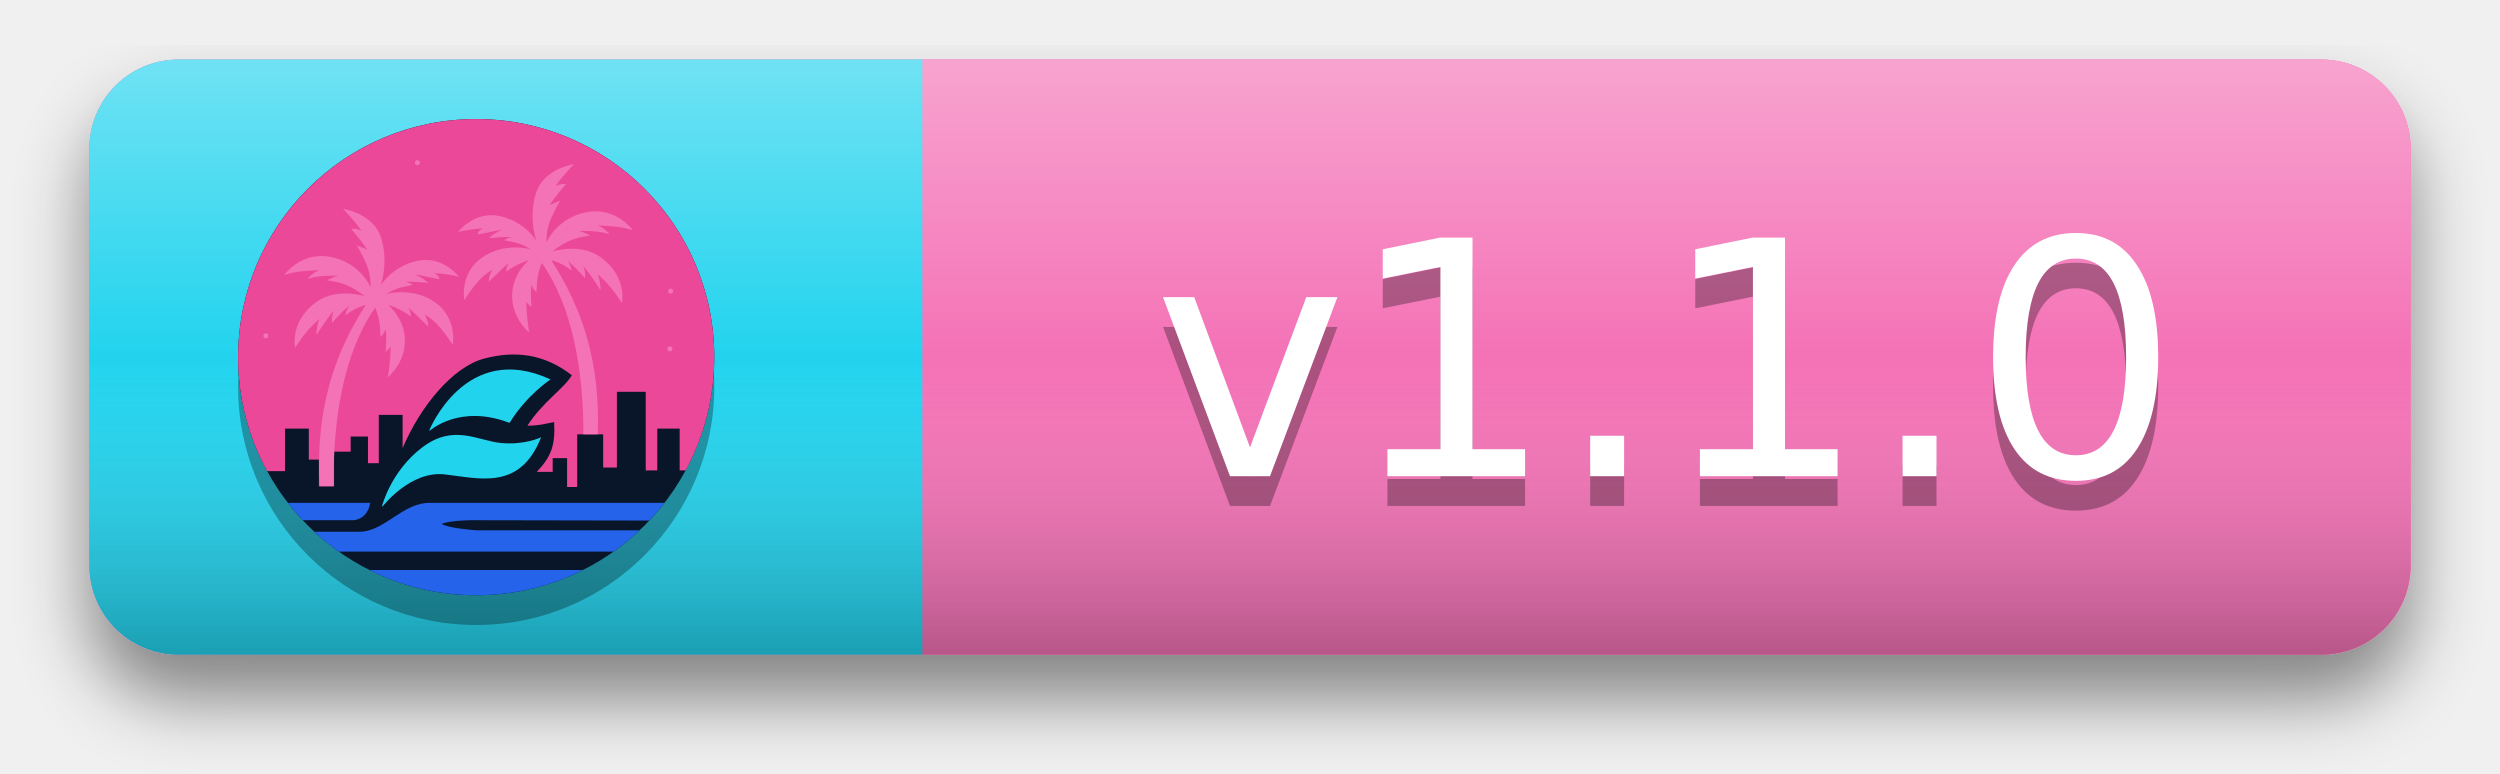
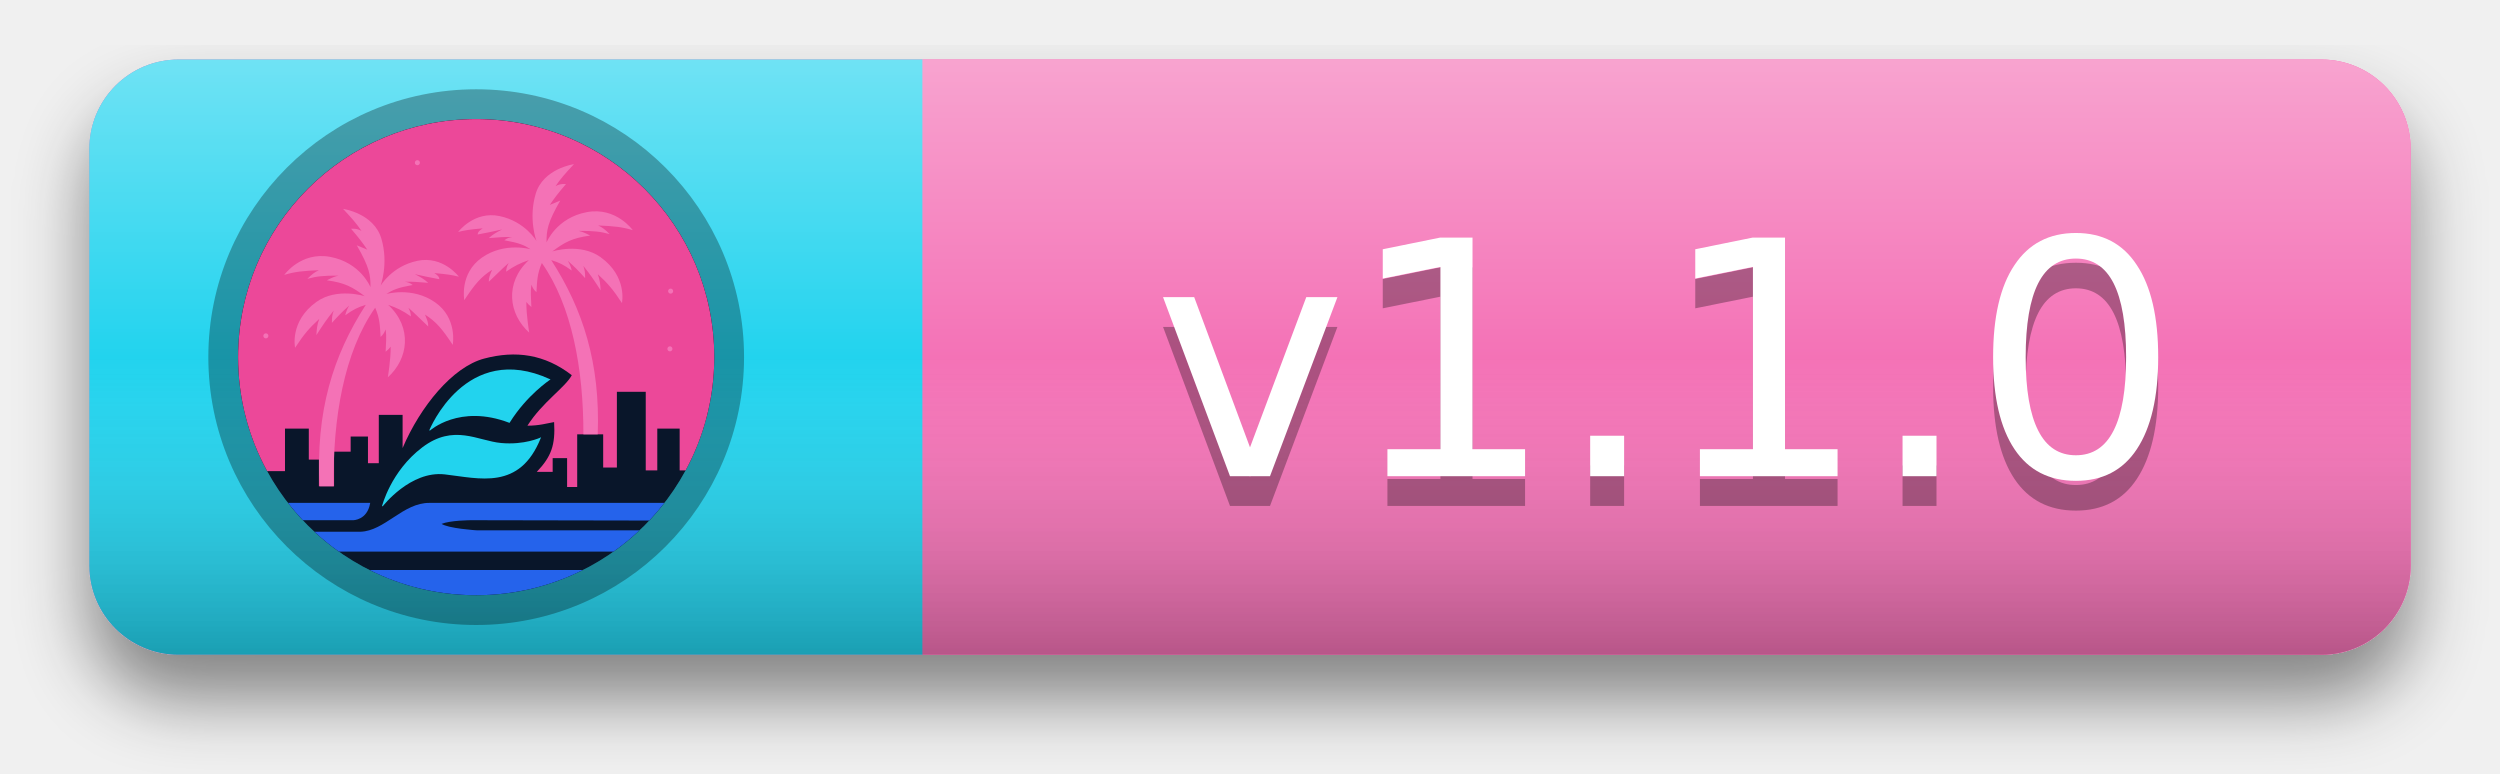
<svg xmlns="http://www.w3.org/2000/svg" width="84" height="26" role="img" aria-label="Miami Wind v1.1.0">
  <filter id="shadow" x="-10%" y="-25%" width="120%" height="170%">
    <feDropShadow dx="0" dy="1.5" stdDeviation="1.2" flood-color="#000" flood-opacity=".45" />
  </filter>
  <linearGradient id="raise" x2="0" y2="1">
    <stop offset="0" stop-color="#fff" stop-opacity=".35" />
    <stop offset=".5" stop-color="#fff" stop-opacity="0" />
    <stop offset="1" stop-color="#000" stop-opacity=".25" />
  </linearGradient>
  <clipPath id="r">
    <rect width="78" height="20" rx="3" />
  </clipPath>
  <g transform="translate(3 2)">
    <rect width="78" height="20" rx="3" fill="#f472b6" filter="url(#shadow)" />
    <g clip-path="url(#r)">
      <rect width="28" height="20" fill="#22d3ee" />
      <rect x="28" width="50" height="20" fill="#f472b6" />
      <rect width="78" height="20" fill="url(#raise)" />
    </g>
-     <circle cx="13" cy="11" r="8" fill="#010101" fill-opacity=".3" />
    <svg x="5" y="2" width="16" height="16" viewBox="0 0 512 512" fill="none">
      <circle cx="256" cy="256" r="256" fill="#09162A" />
      <path d="M256 0C397.385 0 512 114.615 512 256C512 300.089 500.854 341.575 481.226 377.794H474.764V332.8H450.715V377.794H438.303V293.236H407.273V374.691H392.533V339.006H364.606V395.636H353.745V364.606H338.23V379.345H321.164C336.888 362.79 341.226 350.445 339.782 325.818C331.501 327.261 323.879 329.697 311.079 329.697C327.37 304.097 351.806 288.582 358.788 275.394C329.697 252.897 298.553 248.5 264.533 257.552C230.513 266.603 195.879 309.139 176.873 353.745V318.061H151.273V370.036H139.636V341.333H121.018V357.624H103.176V394.861H86.885V366.158H76.024V332.8H50.424V378.57H31.196C11.307 342.168 0 300.404 0 256C0 114.615 114.615 0 256 0Z" fill="#EC4899" />
      <path d="M137.309 199.758C102.012 254.449 83.255 314.57 87.661 394.861H102.788C101.624 321.939 114.036 250.182 147.394 202.861C152.487 214.612 152.48 222.417 153.212 234.279C156.022 231.711 157.161 229.884 158.642 226.133C159.797 234.145 158.971 240.295 158.642 250.182C161.281 247.992 162.479 246.802 164.073 244.752C164.15 259.356 160.97 277.721 160.97 277.721C183.079 257.939 187.733 224.194 161.358 199.758C171.175 203.211 176.558 205.766 185.794 212.17C185.591 208.506 184.955 206.469 183.079 202.861C190.723 209.541 195.969 215.121 204.412 223.03C204.566 218.73 203.297 215.985 200.921 210.23C212.856 217.774 219.364 225.519 230.788 242.812C230.788 242.812 236.218 214.109 211.782 197.042C187.345 179.976 159.418 188.121 159.418 188.121C166.514 183.525 171.921 181.239 187.733 178.424C184.476 175.981 182.587 175.507 179.2 174.933C187.018 174.716 193.151 175.174 204.412 176.097C200.087 172.274 196.891 170.245 190.061 166.788C200.499 169.143 206.264 170.315 216.436 172.218C216.244 169.562 214.751 168.131 211.006 165.624C224.963 166.836 230.356 167.717 237.382 169.503C237.382 169.503 220.315 146.618 192.776 152.436C165.236 158.255 153.212 179.2 153.212 179.2C153.212 179.2 162.102 155.435 153.988 128.388C145.842 101.236 112.873 96.582 112.873 96.582C122.564 106.972 127.387 112.44 132.655 120.242C128.838 118.175 126.313 117.79 121.406 117.915C130.642 128.739 134.064 133.328 138.861 140.412L127.612 135.758C141.246 159.436 142.464 167.73 142.352 180.752C142.352 180.752 131.764 154.254 98.909 148.17C67.491 142.352 49.648 167.564 49.648 167.564C61.201 164.055 69.916 163.24 86.885 162.521C82.266 164.653 79.54 166.739 74.473 171.83C84.085 169.148 91.109 168.276 107.83 168.339C103.743 169.379 101.066 170.433 95.418 173.382C114.766 175.992 122.966 180.573 136.145 190.449C136.145 190.449 106.146 180.832 84.17 196.655C55.079 217.6 61.285 245.915 61.285 245.915C70.892 231.206 76.625 224.617 87.273 214.885C84.928 221.356 84.616 225.29 84.17 232.339C91.284 221.153 95.336 215.238 102.788 205.964C101.05 210.796 100.883 213.768 100.848 219.152C108.702 210.456 112.735 206.488 119.467 200.533C117.089 204.596 116.254 206.893 115.2 211.006C123.764 204.859 128.61 202.378 137.309 199.758Z" fill="#F472B6" />
      <path d="M361.115 48.485C351.424 58.875 346.601 64.343 341.333 72.145C345.15 70.078 347.675 69.693 352.582 69.818C343.346 80.642 339.924 85.231 335.127 92.315L346.376 87.661C332.742 111.339 331.524 119.633 331.636 132.655C331.636 132.655 342.224 106.157 375.079 100.073C406.497 94.255 424.339 119.467 424.339 119.467C412.787 115.958 404.071 115.143 387.103 114.424C391.722 116.556 394.447 118.642 399.515 123.733C389.903 121.051 382.879 120.179 366.158 120.242C370.245 121.282 372.922 122.336 378.57 125.285C359.222 127.895 351.022 132.476 337.842 142.352C337.842 142.352 367.842 132.735 389.818 148.558C418.909 169.503 412.703 197.818 412.703 197.818C403.096 183.109 397.363 176.52 386.715 166.788C389.06 173.259 389.372 177.193 389.818 184.242C382.704 173.056 378.652 167.141 371.2 157.867C372.938 162.699 373.105 165.671 373.139 171.055C365.285 162.359 361.253 158.391 354.521 152.436C356.899 156.499 357.734 158.796 358.788 162.909C350.223 156.762 345.378 154.281 336.679 151.661C370.83 204.576 389.497 262.575 386.683 339.006H371.27C371.455 268.78 358.768 200.406 326.594 154.764C321.501 166.515 321.508 174.32 320.776 186.182C317.966 183.614 316.826 181.787 315.345 178.036C314.191 186.048 315.017 192.198 315.345 202.085C312.707 199.895 311.509 198.705 309.915 196.655C309.838 211.259 313.018 229.624 313.018 229.624C290.909 209.842 286.255 176.097 312.63 151.661C302.813 155.114 297.43 157.669 288.194 164.073C288.397 160.409 289.033 158.372 290.909 154.764C283.265 161.444 278.019 167.024 269.576 174.933C269.422 170.633 270.691 167.888 273.067 162.133C261.132 169.677 254.624 177.422 243.2 194.715C243.2 194.715 237.77 166.012 262.206 148.945C286.642 131.879 314.57 140.024 314.57 140.024C307.474 135.428 302.067 133.142 286.255 130.327C289.512 127.884 291.401 127.41 294.788 126.836C286.97 126.619 280.837 127.077 269.576 128C273.901 124.177 277.097 122.148 283.927 118.691C273.489 121.046 267.724 122.218 257.552 124.121C257.744 121.465 259.237 120.034 262.982 117.527C249.025 118.739 243.632 119.62 236.606 121.406C236.606 121.406 253.673 98.521 281.212 104.339C308.752 110.158 320.776 131.103 320.776 131.103C320.776 131.103 311.886 107.338 320 80.291C328.145 53.139 361.115 48.485 361.115 48.485Z" fill="#F472B6" />
      <path d="M155.152 416.194L155.459 416.431L154.775 416.1L155.152 416.194Z" fill="#22D3EE" />
      <path d="M197.972 353.049C214.936 340.18 229.877 338.417 243.733 340.174C250.647 341.05 257.29 342.802 263.758 344.474C270.234 346.147 276.532 347.739 282.799 348.318C295.356 349.477 305.883 348.027 313.269 346.29C316.961 345.421 319.868 344.48 321.849 343.757C322.84 343.396 323.599 343.089 324.109 342.874C324.364 342.766 324.557 342.681 324.686 342.623C324.75 342.594 324.798 342.572 324.83 342.557C324.845 342.55 324.857 342.544 324.865 342.54C324.869 342.539 324.872 342.537 324.873 342.536C324.874 342.536 324.875 342.535 324.875 342.535L325.771 342.108L325.402 343.03C319.76 357.134 312.818 366.913 304.978 373.569C297.136 380.226 288.414 383.742 279.243 385.352C270.077 386.961 260.46 386.667 250.822 385.708C246.002 385.228 241.171 384.582 236.386 383.923C231.599 383.263 226.859 382.591 222.211 382.058C203.738 379.942 187.062 388.504 174.973 397.643C168.934 402.209 164.053 406.909 160.682 410.468C158.997 412.246 157.689 413.739 156.804 414.786C156.361 415.31 156.024 415.722 155.798 416.003C155.686 416.143 155.6 416.251 155.543 416.323L155.464 416.425C155.462 416.427 155.461 416.429 155.46 416.43L155.459 416.431L155.152 416.194C154.81 416.109 154.779 416.1 154.776 416.099V416.098C154.776 416.097 154.777 416.095 154.777 416.093C154.778 416.088 154.78 416.08 154.783 416.071C154.787 416.053 154.794 416.025 154.804 415.989C154.823 415.916 154.852 415.808 154.89 415.668C154.967 415.386 155.085 414.97 155.246 414.433C155.569 413.358 156.066 411.797 156.768 409.845C158.173 405.94 160.398 400.469 163.68 394.196C170.244 381.653 181.041 365.893 197.972 353.049Z" fill="#22D3EE" />
      <path d="M276.744 270.705C293.179 267.506 312.631 269.291 335.289 279.696L335.926 279.989L335.34 280.373L335.339 280.374C335.339 280.374 335.338 280.375 335.336 280.376C335.334 280.378 335.329 280.381 335.323 280.384C335.312 280.392 335.294 280.404 335.271 280.419C335.225 280.45 335.154 280.497 335.062 280.56C334.878 280.685 334.603 280.874 334.248 281.124C333.536 281.626 332.497 282.376 331.192 283.37C328.582 285.358 324.907 288.32 320.65 292.214C312.135 300.003 301.299 311.516 292.014 326.412L291.845 326.683L291.547 326.569C264.678 316.324 243.338 318.455 228.724 323.133C221.415 325.474 215.784 328.453 211.983 330.844C210.082 332.04 208.639 333.088 207.673 333.837C207.191 334.211 206.826 334.51 206.584 334.715C206.463 334.817 206.373 334.895 206.313 334.948C206.283 334.974 206.261 334.995 206.246 335.008C206.239 335.014 206.233 335.019 206.23 335.022L206.226 335.026L205.604 334.595L205.964 334.74C205.629 334.604 205.606 334.595 205.605 334.593C205.605 334.593 205.605 334.591 205.606 334.59C205.607 334.586 205.609 334.582 205.611 334.576C205.616 334.564 205.624 334.546 205.633 334.522C205.653 334.475 205.682 334.406 205.72 334.315C205.797 334.132 205.913 333.862 206.067 333.513C206.375 332.815 206.837 331.797 207.458 330.518C208.699 327.96 210.573 324.354 213.105 320.158C218.166 311.767 225.861 301.005 236.395 291.542C246.931 282.077 260.313 273.903 276.744 270.705Z" fill="#22D3EE" />
      <path d="M370.858 484.849C336.316 502.219 297.3 512 256 512C214.7 512 175.684 502.219 141.142 484.849H370.858Z" fill="#2563EB" />
      <path d="M205.969 412.703H458.451C453.342 419.294 447.918 425.628 442.202 431.684L250.957 431.321H250.891C250.846 431.321 250.779 431.322 250.692 431.323C250.517 431.324 250.259 431.326 249.927 431.33C249.264 431.338 248.305 431.355 247.126 431.388C244.766 431.455 241.524 431.588 237.992 431.854C234.46 432.12 230.643 432.519 227.132 433.116C223.928 433.661 221 434.369 218.78 435.281C220.553 436.418 223.492 437.415 227.024 438.265C230.933 439.206 235.5 439.956 239.858 440.537C244.214 441.118 248.353 441.529 251.404 441.796C252.929 441.929 254.181 442.026 255.052 442.09C255.488 442.121 255.828 442.144 256.059 442.16C256.175 442.168 256.263 442.174 256.323 442.177C256.352 442.179 256.375 442.18 256.389 442.181C256.392 442.181 256.395 442.182 256.398 442.182H431.705C422.955 450.443 413.621 458.094 403.774 465.067H108.226C98.998 458.532 90.222 451.403 81.953 443.733H131.48C144.536 443.349 155.977 435.574 167.788 427.846C179.555 420.146 191.675 412.507 205.969 412.703Z" fill="#2563EB" />
      <path d="M141.958 413.158C140.385 422.198 135.85 426.758 131.677 429.043C129.598 430.182 127.619 430.751 126.159 431.036C125.429 431.178 124.827 431.249 124.405 431.285C124.195 431.303 124.029 431.312 123.915 431.317C123.858 431.319 123.814 431.32 123.783 431.321C123.768 431.321 123.756 431.321 123.748 431.321H69.457C63.866 425.375 58.556 419.163 53.549 412.703H142.037L141.958 413.158Z" fill="#2563EB" />
      <circle cx="29.867" cy="233.115" r="2.715" fill="#F472B6" />
      <circle cx="464.291" cy="247.079" r="2.715" fill="#F472B6" />
      <circle cx="465.067" cy="185.018" r="2.715" fill="#F472B6" />
      <circle cx="192.776" cy="46.933" r="2.715" fill="#F472B6" />
    </svg>
+     <circle cx="13" cy="10" r="8.5" fill="none" stroke="#010101" stroke-opacity=".3" stroke-width="1" />
    <g fill="#fff" font-family="Verdana,Geneva,DejaVu Sans,sans-serif" font-size="11" text-anchor="middle">
      <text x="53" y="15" fill="#010101" fill-opacity=".3" textLength="38">v1.1.0</text>
      <text x="53" y="14" textLength="38">v1.1.0</text>
    </g>
  </g>
</svg>
